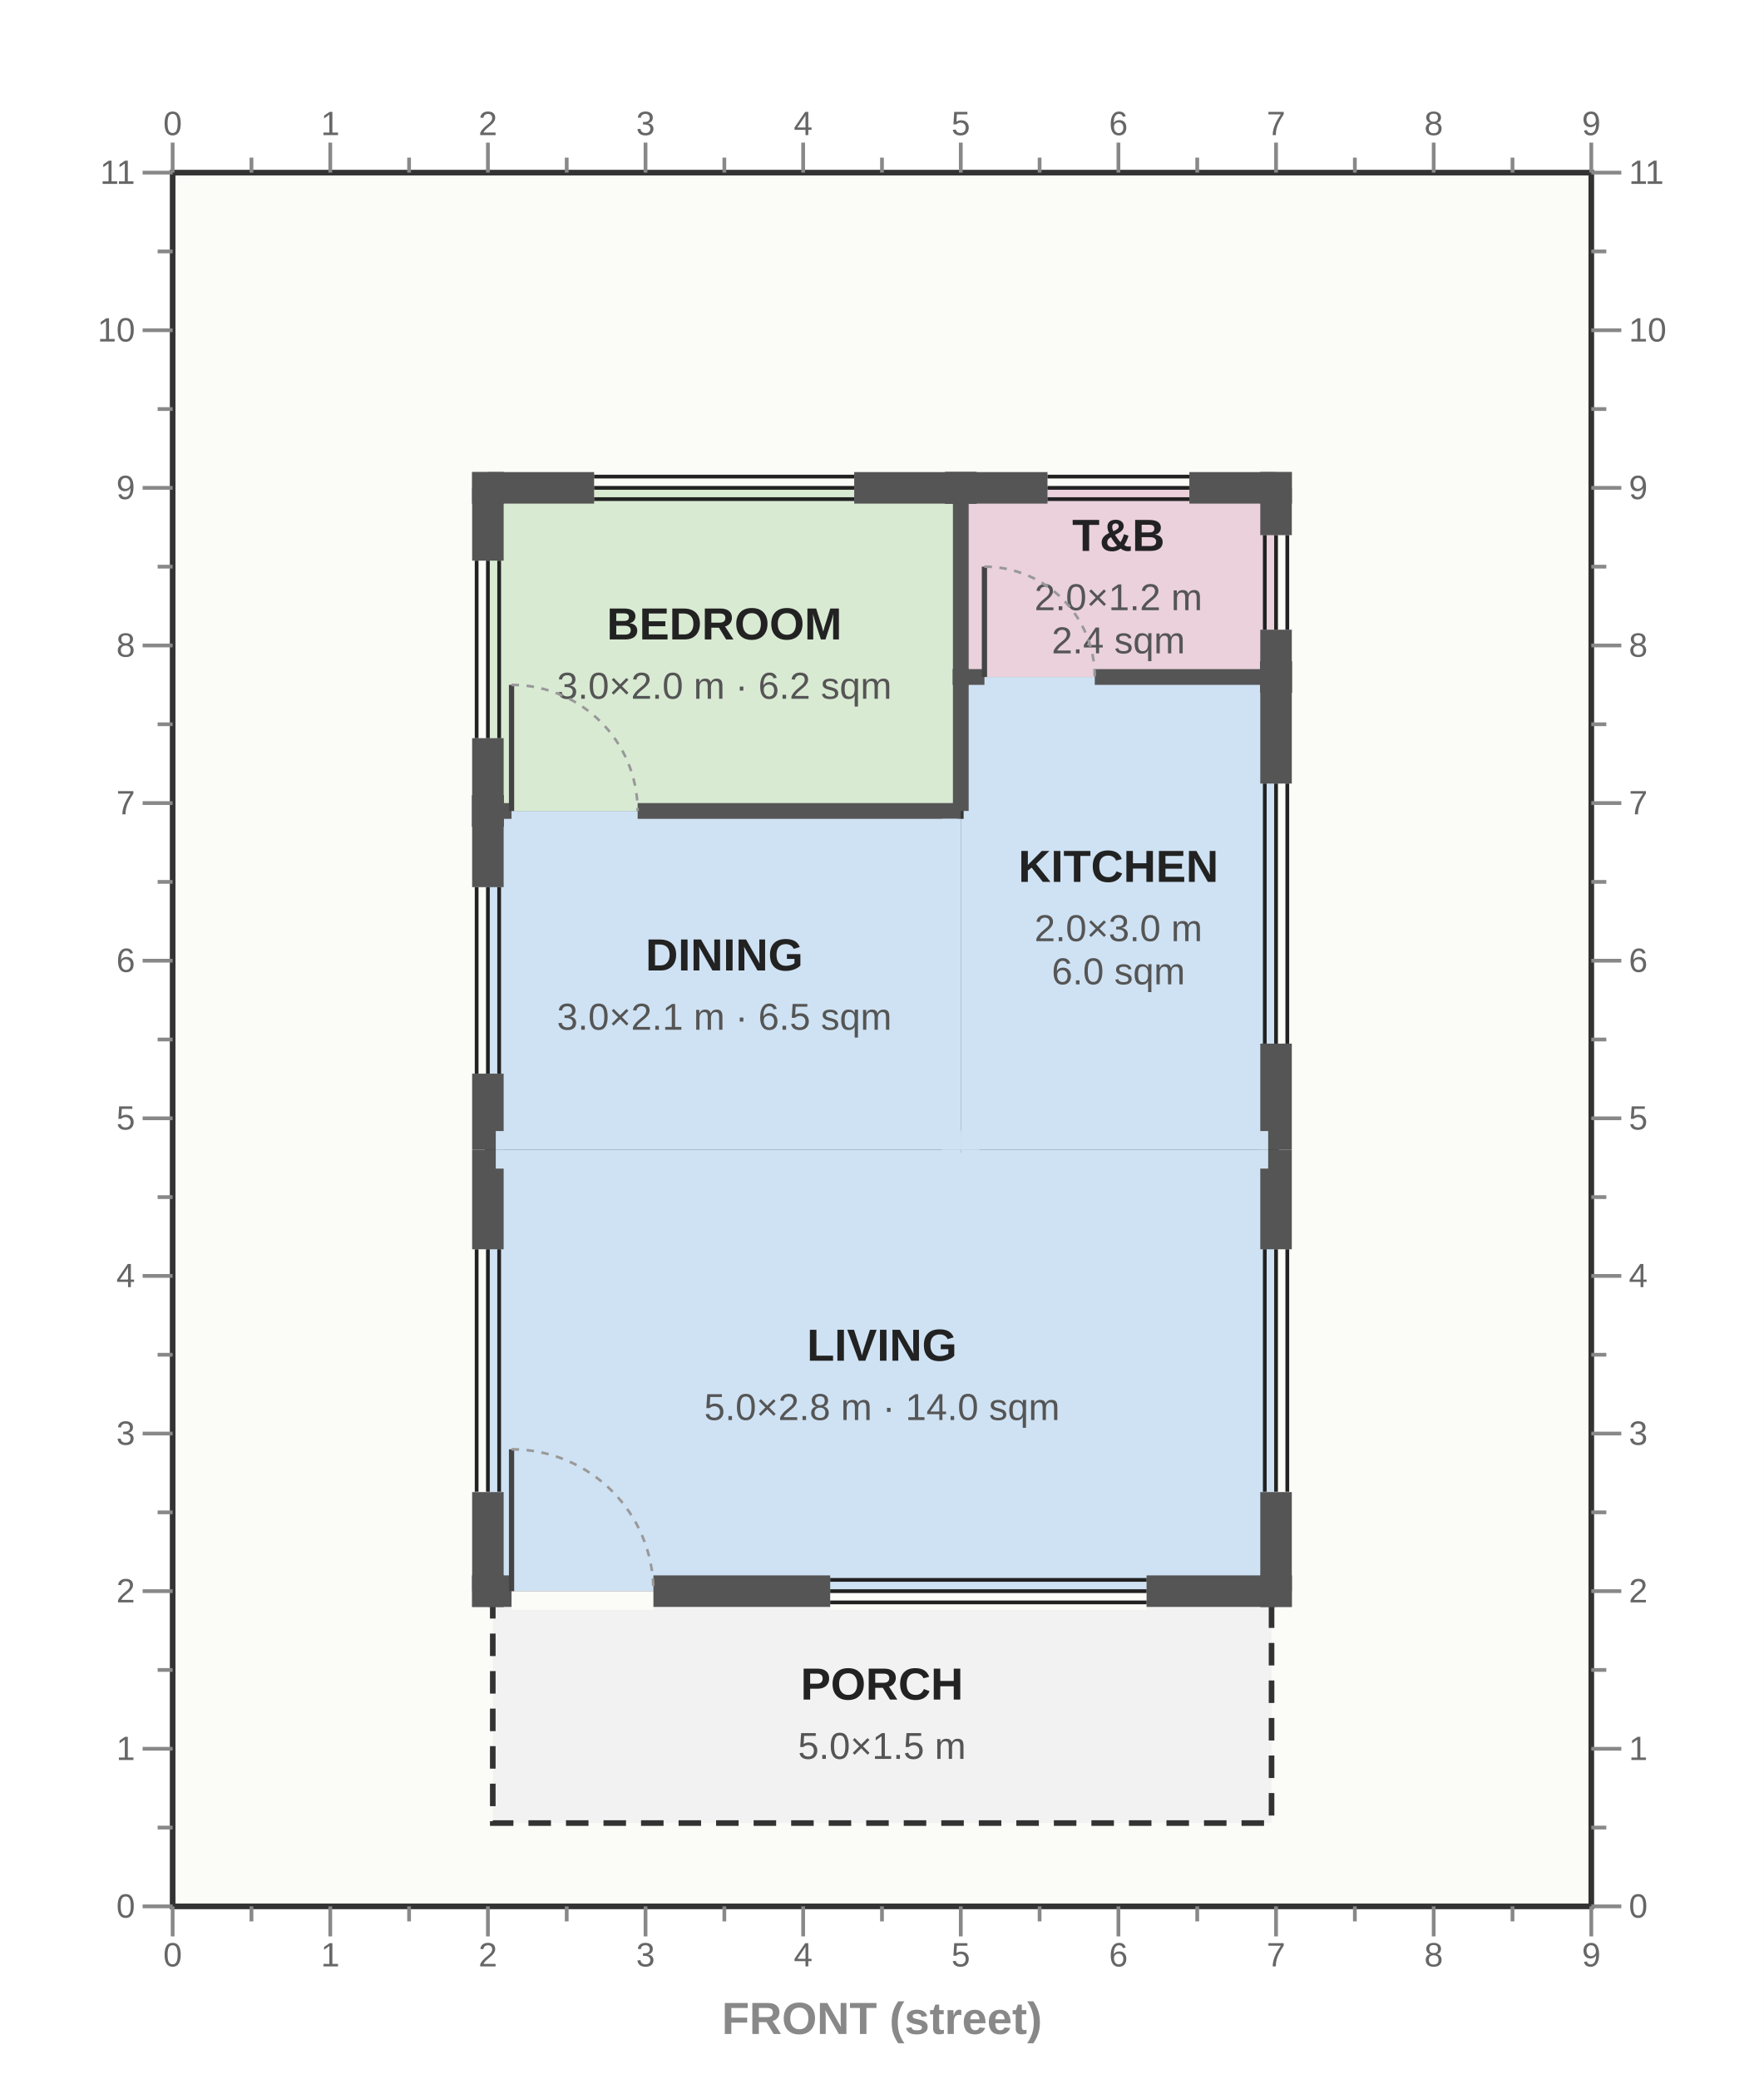
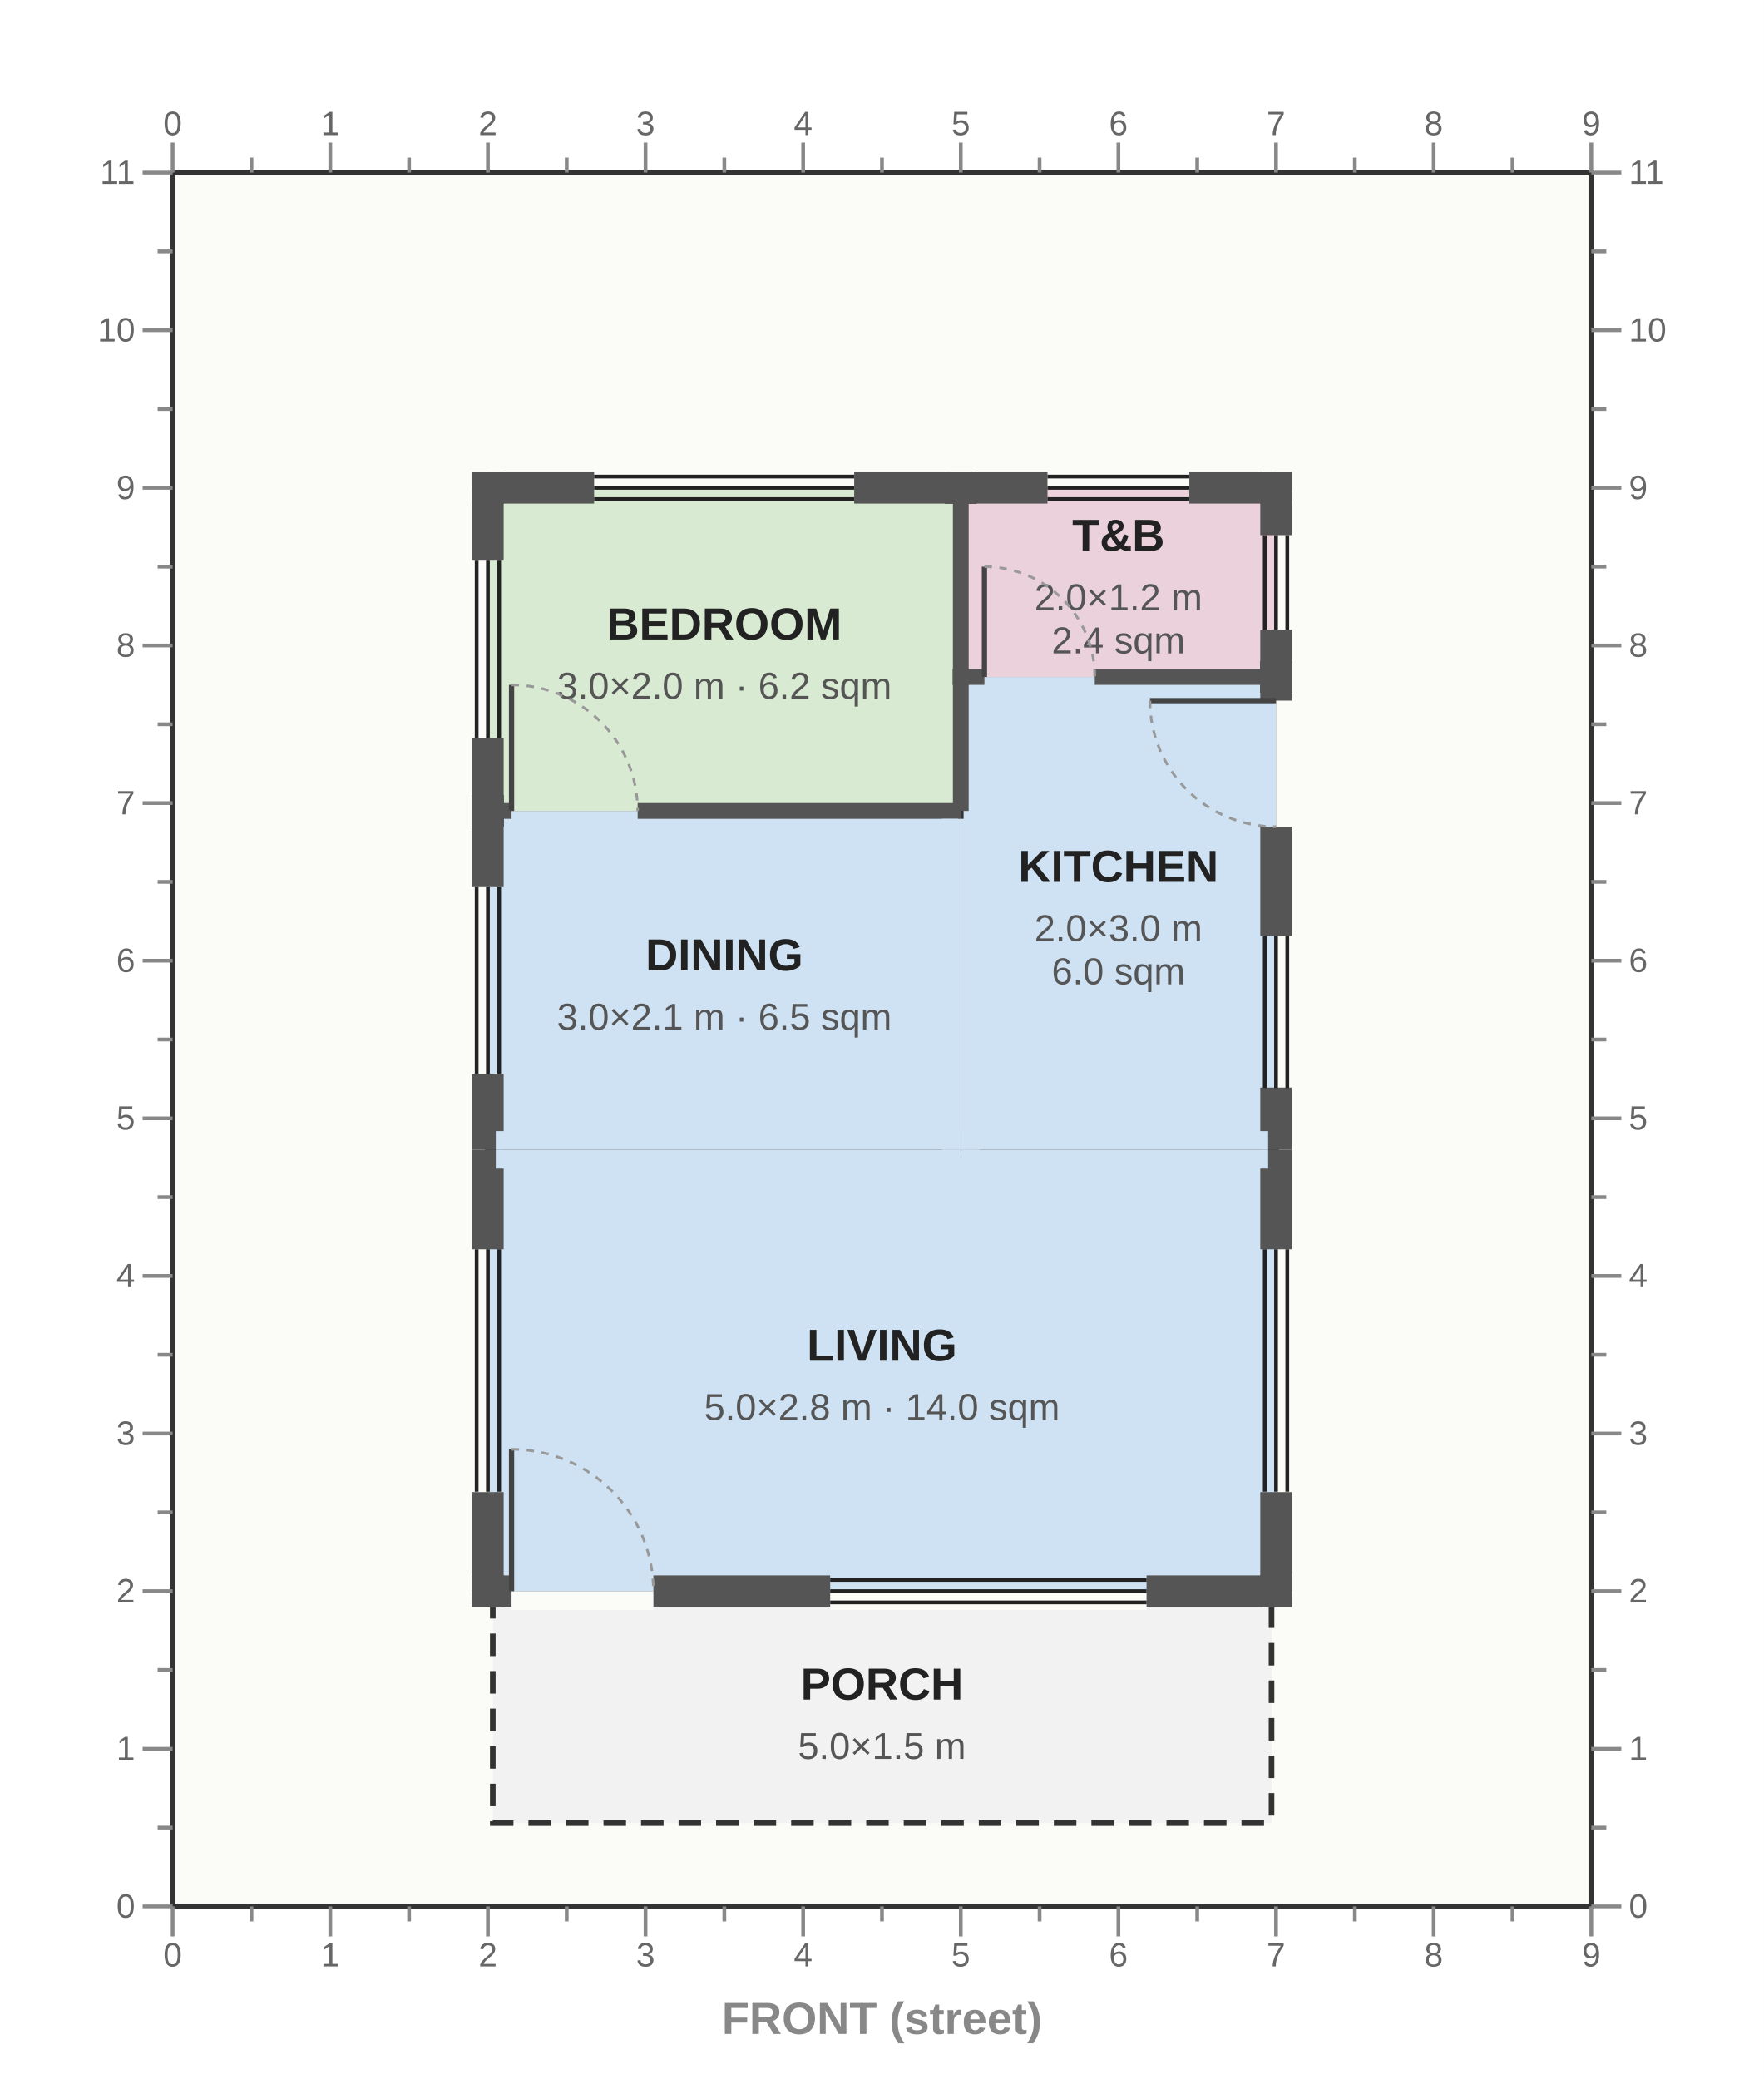
<svg xmlns="http://www.w3.org/2000/svg" width="470" height="554" viewBox="0 0 470 554">
  <rect x="0" y="0" width="470" height="554" fill="white" />
  <rect x="46.0" y="46.0" width="378.0" height="462.0" fill="#fbfbf7" stroke="#333" stroke-width="1.5" />
  <line x1="46.0" y1="46.0" x2="46.0" y2="38.0" stroke="#888" stroke-width="1" />
  <line x1="46.0" y1="508.0" x2="46.0" y2="516.0" stroke="#888" stroke-width="1" />
  <text x="46.0" y="36.0" text-anchor="middle" font-family="Arial" font-size="9" fill="#666">0</text>
  <text x="46.0" y="524.0" text-anchor="middle" font-family="Arial" font-size="9" fill="#666">0</text>
  <line x1="67.0" y1="46.0" x2="67.0" y2="42.0" stroke="#888" stroke-width="1" />
  <line x1="67.0" y1="508.0" x2="67.0" y2="512.0" stroke="#888" stroke-width="1" />
  <line x1="88.0" y1="46.0" x2="88.0" y2="38.0" stroke="#888" stroke-width="1" />
  <line x1="88.0" y1="508.0" x2="88.0" y2="516.0" stroke="#888" stroke-width="1" />
  <text x="88.0" y="36.0" text-anchor="middle" font-family="Arial" font-size="9" fill="#666">1</text>
  <text x="88.0" y="524.0" text-anchor="middle" font-family="Arial" font-size="9" fill="#666">1</text>
  <line x1="109.0" y1="46.0" x2="109.0" y2="42.0" stroke="#888" stroke-width="1" />
  <line x1="109.0" y1="508.0" x2="109.0" y2="512.0" stroke="#888" stroke-width="1" />
  <line x1="130.0" y1="46.0" x2="130.0" y2="38.0" stroke="#888" stroke-width="1" />
  <line x1="130.0" y1="508.0" x2="130.0" y2="516.0" stroke="#888" stroke-width="1" />
  <text x="130.0" y="36.0" text-anchor="middle" font-family="Arial" font-size="9" fill="#666">2</text>
  <text x="130.0" y="524.0" text-anchor="middle" font-family="Arial" font-size="9" fill="#666">2</text>
  <line x1="151.0" y1="46.0" x2="151.0" y2="42.0" stroke="#888" stroke-width="1" />
  <line x1="151.0" y1="508.0" x2="151.0" y2="512.0" stroke="#888" stroke-width="1" />
  <line x1="172.0" y1="46.0" x2="172.0" y2="38.0" stroke="#888" stroke-width="1" />
  <line x1="172.0" y1="508.0" x2="172.0" y2="516.0" stroke="#888" stroke-width="1" />
  <text x="172.0" y="36.0" text-anchor="middle" font-family="Arial" font-size="9" fill="#666">3</text>
  <text x="172.0" y="524.0" text-anchor="middle" font-family="Arial" font-size="9" fill="#666">3</text>
  <line x1="193.0" y1="46.0" x2="193.0" y2="42.0" stroke="#888" stroke-width="1" />
  <line x1="193.0" y1="508.0" x2="193.0" y2="512.0" stroke="#888" stroke-width="1" />
  <line x1="214.0" y1="46.0" x2="214.0" y2="38.0" stroke="#888" stroke-width="1" />
  <line x1="214.0" y1="508.0" x2="214.0" y2="516.0" stroke="#888" stroke-width="1" />
  <text x="214.0" y="36.0" text-anchor="middle" font-family="Arial" font-size="9" fill="#666">4</text>
  <text x="214.0" y="524.0" text-anchor="middle" font-family="Arial" font-size="9" fill="#666">4</text>
  <line x1="235.0" y1="46.0" x2="235.0" y2="42.0" stroke="#888" stroke-width="1" />
  <line x1="235.0" y1="508.0" x2="235.0" y2="512.0" stroke="#888" stroke-width="1" />
  <line x1="256.0" y1="46.0" x2="256.0" y2="38.0" stroke="#888" stroke-width="1" />
  <line x1="256.0" y1="508.0" x2="256.0" y2="516.0" stroke="#888" stroke-width="1" />
  <text x="256.0" y="36.0" text-anchor="middle" font-family="Arial" font-size="9" fill="#666">5</text>
  <text x="256.0" y="524.0" text-anchor="middle" font-family="Arial" font-size="9" fill="#666">5</text>
  <line x1="277.0" y1="46.0" x2="277.0" y2="42.0" stroke="#888" stroke-width="1" />
  <line x1="277.0" y1="508.0" x2="277.0" y2="512.0" stroke="#888" stroke-width="1" />
  <line x1="298.0" y1="46.0" x2="298.0" y2="38.0" stroke="#888" stroke-width="1" />
  <line x1="298.0" y1="508.0" x2="298.0" y2="516.0" stroke="#888" stroke-width="1" />
  <text x="298.0" y="36.0" text-anchor="middle" font-family="Arial" font-size="9" fill="#666">6</text>
  <text x="298.0" y="524.0" text-anchor="middle" font-family="Arial" font-size="9" fill="#666">6</text>
  <line x1="319.0" y1="46.0" x2="319.0" y2="42.0" stroke="#888" stroke-width="1" />
  <line x1="319.0" y1="508.0" x2="319.0" y2="512.0" stroke="#888" stroke-width="1" />
  <line x1="340.0" y1="46.0" x2="340.0" y2="38.0" stroke="#888" stroke-width="1" />
  <line x1="340.0" y1="508.0" x2="340.0" y2="516.0" stroke="#888" stroke-width="1" />
  <text x="340.0" y="36.0" text-anchor="middle" font-family="Arial" font-size="9" fill="#666">7</text>
  <text x="340.0" y="524.0" text-anchor="middle" font-family="Arial" font-size="9" fill="#666">7</text>
  <line x1="361.0" y1="46.0" x2="361.0" y2="42.0" stroke="#888" stroke-width="1" />
  <line x1="361.0" y1="508.0" x2="361.0" y2="512.0" stroke="#888" stroke-width="1" />
  <line x1="382.0" y1="46.0" x2="382.0" y2="38.0" stroke="#888" stroke-width="1" />
  <line x1="382.0" y1="508.0" x2="382.0" y2="516.0" stroke="#888" stroke-width="1" />
  <text x="382.0" y="36.0" text-anchor="middle" font-family="Arial" font-size="9" fill="#666">8</text>
  <text x="382.0" y="524.0" text-anchor="middle" font-family="Arial" font-size="9" fill="#666">8</text>
  <line x1="403.0" y1="46.0" x2="403.0" y2="42.0" stroke="#888" stroke-width="1" />
  <line x1="403.0" y1="508.0" x2="403.0" y2="512.0" stroke="#888" stroke-width="1" />
  <line x1="424.0" y1="46.0" x2="424.0" y2="38.0" stroke="#888" stroke-width="1" />
  <line x1="424.0" y1="508.0" x2="424.0" y2="516.0" stroke="#888" stroke-width="1" />
  <text x="424.0" y="36.0" text-anchor="middle" font-family="Arial" font-size="9" fill="#666">9</text>
  <text x="424.0" y="524.0" text-anchor="middle" font-family="Arial" font-size="9" fill="#666">9</text>
  <line x1="46.0" y1="508.0" x2="38.0" y2="508.0" stroke="#888" stroke-width="1" />
  <line x1="424.0" y1="508.0" x2="432.0" y2="508.0" stroke="#888" stroke-width="1" />
  <text x="36.0" y="511.0" text-anchor="end" font-family="Arial" font-size="9" fill="#666">0</text>
  <text x="434.0" y="511.0" text-anchor="start" font-family="Arial" font-size="9" fill="#666">0</text>
  <line x1="46.0" y1="487.0" x2="42.0" y2="487.0" stroke="#888" stroke-width="1" />
  <line x1="424.0" y1="487.0" x2="428.0" y2="487.0" stroke="#888" stroke-width="1" />
  <line x1="46.0" y1="466.0" x2="38.0" y2="466.0" stroke="#888" stroke-width="1" />
  <line x1="424.0" y1="466.0" x2="432.0" y2="466.0" stroke="#888" stroke-width="1" />
  <text x="36.0" y="469.0" text-anchor="end" font-family="Arial" font-size="9" fill="#666">1</text>
  <text x="434.0" y="469.0" text-anchor="start" font-family="Arial" font-size="9" fill="#666">1</text>
  <line x1="46.0" y1="445.0" x2="42.0" y2="445.0" stroke="#888" stroke-width="1" />
  <line x1="424.0" y1="445.0" x2="428.0" y2="445.0" stroke="#888" stroke-width="1" />
  <line x1="46.0" y1="424.0" x2="38.0" y2="424.0" stroke="#888" stroke-width="1" />
  <line x1="424.0" y1="424.0" x2="432.0" y2="424.0" stroke="#888" stroke-width="1" />
  <text x="36.0" y="427.0" text-anchor="end" font-family="Arial" font-size="9" fill="#666">2</text>
  <text x="434.0" y="427.0" text-anchor="start" font-family="Arial" font-size="9" fill="#666">2</text>
  <line x1="46.0" y1="403.0" x2="42.0" y2="403.0" stroke="#888" stroke-width="1" />
  <line x1="424.0" y1="403.0" x2="428.0" y2="403.0" stroke="#888" stroke-width="1" />
  <line x1="46.0" y1="382.0" x2="38.0" y2="382.0" stroke="#888" stroke-width="1" />
  <line x1="424.0" y1="382.0" x2="432.0" y2="382.0" stroke="#888" stroke-width="1" />
  <text x="36.0" y="385.0" text-anchor="end" font-family="Arial" font-size="9" fill="#666">3</text>
  <text x="434.0" y="385.0" text-anchor="start" font-family="Arial" font-size="9" fill="#666">3</text>
  <line x1="46.0" y1="361.0" x2="42.0" y2="361.0" stroke="#888" stroke-width="1" />
  <line x1="424.0" y1="361.0" x2="428.0" y2="361.0" stroke="#888" stroke-width="1" />
  <line x1="46.0" y1="340.0" x2="38.0" y2="340.0" stroke="#888" stroke-width="1" />
  <line x1="424.0" y1="340.0" x2="432.0" y2="340.0" stroke="#888" stroke-width="1" />
  <text x="36.0" y="343.0" text-anchor="end" font-family="Arial" font-size="9" fill="#666">4</text>
  <text x="434.0" y="343.0" text-anchor="start" font-family="Arial" font-size="9" fill="#666">4</text>
  <line x1="46.0" y1="319.0" x2="42.0" y2="319.0" stroke="#888" stroke-width="1" />
  <line x1="424.0" y1="319.0" x2="428.0" y2="319.0" stroke="#888" stroke-width="1" />
  <line x1="46.0" y1="298.0" x2="38.0" y2="298.0" stroke="#888" stroke-width="1" />
  <line x1="424.0" y1="298.0" x2="432.0" y2="298.0" stroke="#888" stroke-width="1" />
  <text x="36.0" y="301.0" text-anchor="end" font-family="Arial" font-size="9" fill="#666">5</text>
  <text x="434.0" y="301.0" text-anchor="start" font-family="Arial" font-size="9" fill="#666">5</text>
  <line x1="46.0" y1="277.0" x2="42.0" y2="277.0" stroke="#888" stroke-width="1" />
  <line x1="424.0" y1="277.0" x2="428.0" y2="277.0" stroke="#888" stroke-width="1" />
  <line x1="46.0" y1="256.0" x2="38.0" y2="256.0" stroke="#888" stroke-width="1" />
  <line x1="424.0" y1="256.0" x2="432.0" y2="256.0" stroke="#888" stroke-width="1" />
  <text x="36.0" y="259.0" text-anchor="end" font-family="Arial" font-size="9" fill="#666">6</text>
  <text x="434.0" y="259.0" text-anchor="start" font-family="Arial" font-size="9" fill="#666">6</text>
  <line x1="46.0" y1="235.0" x2="42.0" y2="235.0" stroke="#888" stroke-width="1" />
  <line x1="424.0" y1="235.0" x2="428.0" y2="235.0" stroke="#888" stroke-width="1" />
  <line x1="46.0" y1="214.0" x2="38.0" y2="214.0" stroke="#888" stroke-width="1" />
  <line x1="424.0" y1="214.0" x2="432.0" y2="214.0" stroke="#888" stroke-width="1" />
  <text x="36.0" y="217.0" text-anchor="end" font-family="Arial" font-size="9" fill="#666">7</text>
  <text x="434.0" y="217.0" text-anchor="start" font-family="Arial" font-size="9" fill="#666">7</text>
  <line x1="46.0" y1="193.0" x2="42.0" y2="193.0" stroke="#888" stroke-width="1" />
  <line x1="424.0" y1="193.0" x2="428.0" y2="193.0" stroke="#888" stroke-width="1" />
  <line x1="46.0" y1="172.0" x2="38.0" y2="172.0" stroke="#888" stroke-width="1" />
  <line x1="424.0" y1="172.0" x2="432.0" y2="172.0" stroke="#888" stroke-width="1" />
  <text x="36.0" y="175.0" text-anchor="end" font-family="Arial" font-size="9" fill="#666">8</text>
  <text x="434.0" y="175.0" text-anchor="start" font-family="Arial" font-size="9" fill="#666">8</text>
  <line x1="46.0" y1="151.0" x2="42.0" y2="151.0" stroke="#888" stroke-width="1" />
  <line x1="424.0" y1="151.0" x2="428.0" y2="151.0" stroke="#888" stroke-width="1" />
  <line x1="46.0" y1="130.0" x2="38.0" y2="130.0" stroke="#888" stroke-width="1" />
  <line x1="424.0" y1="130.0" x2="432.0" y2="130.0" stroke="#888" stroke-width="1" />
  <text x="36.0" y="133.0" text-anchor="end" font-family="Arial" font-size="9" fill="#666">9</text>
  <text x="434.0" y="133.0" text-anchor="start" font-family="Arial" font-size="9" fill="#666">9</text>
  <line x1="46.0" y1="109.0" x2="42.0" y2="109.0" stroke="#888" stroke-width="1" />
  <line x1="424.0" y1="109.0" x2="428.0" y2="109.0" stroke="#888" stroke-width="1" />
  <line x1="46.0" y1="88.0" x2="38.0" y2="88.0" stroke="#888" stroke-width="1" />
  <line x1="424.0" y1="88.0" x2="432.0" y2="88.0" stroke="#888" stroke-width="1" />
  <text x="36.0" y="91.0" text-anchor="end" font-family="Arial" font-size="9" fill="#666">10</text>
  <text x="434.0" y="91.0" text-anchor="start" font-family="Arial" font-size="9" fill="#666">10</text>
  <line x1="46.0" y1="67.0" x2="42.0" y2="67.0" stroke="#888" stroke-width="1" />
  <line x1="424.0" y1="67.0" x2="428.0" y2="67.0" stroke="#888" stroke-width="1" />
  <line x1="46.0" y1="46.0" x2="38.0" y2="46.0" stroke="#888" stroke-width="1" />
  <line x1="424.0" y1="46.0" x2="432.0" y2="46.0" stroke="#888" stroke-width="1" />
  <text x="36.0" y="49.0" text-anchor="end" font-family="Arial" font-size="9" fill="#666">11</text>
  <text x="434.0" y="49.0" text-anchor="start" font-family="Arial" font-size="9" fill="#666">11</text>
  <rect x="130.0" y="130.0" width="210.0" height="294.0" fill="none" stroke="#9aa" stroke-width="1" stroke-dasharray="3 3" />
  <rect x="131.3" y="425.3" width="207.5" height="60.5" fill="#f2f2f2" stroke="#333" stroke-width="1.5" stroke-dasharray="6 4" />
  <text x="235.0" y="452.9" text-anchor="middle" font-family="Arial" font-size="12" font-weight="bold" fill="#222">PORCH</text>
  <text x="235.0" y="468.7" text-anchor="middle" font-family="Arial" font-size="10" fill="#555">5.0×1.5 m</text>
  <rect x="130.0" y="130.0" width="126.0" height="86.1" fill="#d9ead3" stroke="#333" stroke-width="1.5" />
  <text x="193.0" y="170.4" text-anchor="middle" font-family="Arial" font-size="12" font-weight="bold" fill="#222">BEDROOM</text>
  <text x="193.0" y="186.2" text-anchor="middle" font-family="Arial" font-size="10" fill="#555">3.0×2.0 m · 6.2 sqm</text>
  <rect x="256.0" y="130.0" width="84.0" height="50.4" fill="#ead1dc" stroke="#333" stroke-width="1.5" />
  <text x="298.0" y="146.8" text-anchor="middle" font-family="Arial" font-size="12" font-weight="bold" fill="#222">T&amp;B</text>
  <text x="298.0" y="162.6" text-anchor="middle" font-family="Arial" font-size="10" fill="#555">2.0×1.2 m</text>
  <text x="298.0" y="174.1" text-anchor="middle" font-family="Arial" font-size="10" fill="#555">2.4 sqm</text>
  <rect x="130.0" y="306.4" width="210.0" height="117.6" fill="#cfe2f3" stroke="#333" stroke-width="1.5" />
  <text x="235.0" y="362.6" text-anchor="middle" font-family="Arial" font-size="12" font-weight="bold" fill="#222">LIVING</text>
  <text x="235.0" y="378.4" text-anchor="middle" font-family="Arial" font-size="10" fill="#555">5.0×2.8 m · 14.0 sqm</text>
  <rect x="130.0" y="216.1" width="126.0" height="90.3" fill="#cfe2f3" stroke="#333" stroke-width="1.5" />
  <text x="193.0" y="258.6" text-anchor="middle" font-family="Arial" font-size="12" font-weight="bold" fill="#222">DINING</text>
  <text x="193.0" y="274.4" text-anchor="middle" font-family="Arial" font-size="10" fill="#555">3.0×2.1 m · 6.5 sqm</text>
  <rect x="256.0" y="180.4" width="84.0" height="126.0" fill="#cfe2f3" stroke="#333" stroke-width="1.5" />
  <text x="298.0" y="235.0" text-anchor="middle" font-family="Arial" font-size="12" font-weight="bold" fill="#222">KITCHEN</text>
  <text x="298.0" y="250.8" text-anchor="middle" font-family="Arial" font-size="10" fill="#555">2.0×3.0 m</text>
  <text x="298.0" y="262.3" text-anchor="middle" font-family="Arial" font-size="10" fill="#555">6.0 sqm</text>
  <text x="235.0" y="542.0" text-anchor="middle" font-family="Arial" font-size="12" font-weight="bold" fill="#888">FRONT (street)</text>
  <rect x="253.90" y="130.00" width="4.20" height="50.40" fill="#555" stroke="none" />
  <rect x="130.00" y="214.00" width="126.00" height="4.20" fill="#555" stroke="none" />
  <rect x="253.90" y="180.40" width="4.20" height="35.70" fill="#555" stroke="none" />
  <rect x="256.00" y="178.30" width="84.00" height="4.20" fill="#555" stroke="none" />
  <rect x="130.00" y="125.80" width="126.00" height="8.40" fill="#555" stroke="none" />
  <rect x="125.80" y="130.00" width="8.40" height="86.10" fill="#555" stroke="none" />
  <rect x="256.00" y="125.80" width="84.00" height="8.40" fill="#555" stroke="none" />
  <rect x="335.80" y="130.00" width="8.40" height="50.40" fill="#555" stroke="none" />
  <rect x="130.00" y="419.80" width="210.00" height="8.40" fill="#555" stroke="none" />
  <rect x="335.80" y="306.40" width="8.40" height="117.60" fill="#555" stroke="none" />
  <rect x="125.80" y="306.40" width="8.40" height="117.60" fill="#555" stroke="none" />
  <rect x="125.80" y="216.10" width="8.40" height="90.30" fill="#555" stroke="none" />
  <rect x="335.80" y="180.40" width="8.40" height="126.00" fill="#555" stroke="none" />
  <rect x="253.90" y="178.30" width="4.20" height="4.20" fill="#555" stroke="none" />
  <rect x="251.80" y="125.80" width="8.40" height="8.40" fill="#555" stroke="none" />
  <rect x="125.80" y="211.90" width="8.40" height="8.40" fill="#555" stroke="none" />
  <rect x="253.90" y="178.30" width="4.20" height="4.20" fill="#555" stroke="none" />
  <rect x="253.90" y="178.30" width="4.20" height="4.20" fill="#555" stroke="none" />
  <rect x="335.80" y="176.20" width="8.40" height="8.40" fill="#555" stroke="none" />
  <rect x="125.80" y="125.80" width="8.40" height="8.40" fill="#555" stroke="none" />
  <rect x="251.80" y="125.80" width="8.40" height="8.40" fill="#555" stroke="none" />
  <rect x="125.80" y="211.90" width="8.40" height="8.40" fill="#555" stroke="none" />
  <rect x="125.80" y="125.80" width="8.40" height="8.40" fill="#555" stroke="none" />
  <rect x="251.80" y="125.80" width="8.40" height="8.40" fill="#555" stroke="none" />
  <rect x="335.80" y="125.80" width="8.40" height="8.40" fill="#555" stroke="none" />
  <rect x="335.80" y="176.20" width="8.40" height="8.40" fill="#555" stroke="none" />
  <rect x="335.80" y="125.80" width="8.40" height="8.40" fill="#555" stroke="none" />
  <rect x="125.80" y="419.80" width="8.40" height="8.40" fill="#555" stroke="none" />
  <rect x="335.80" y="419.80" width="8.40" height="8.40" fill="#555" stroke="none" />
  <rect x="335.80" y="419.80" width="8.40" height="8.40" fill="#555" stroke="none" />
  <rect x="125.80" y="419.80" width="8.40" height="8.40" fill="#555" stroke="none" />
  <rect x="125.80" y="211.90" width="8.40" height="8.40" fill="#555" stroke="none" />
  <rect x="335.80" y="176.20" width="8.40" height="8.40" fill="#555" stroke="none" />
  <rect x="132.1" y="306.4" width="123.9" height="5.0" fill="#cfe2f3" stroke="none" />
  <rect x="132.1" y="301.4" width="123.9" height="5.0" fill="#cfe2f3" stroke="none" />
  <rect x="256.0" y="306.4" width="81.9" height="5.0" fill="#cfe2f3" stroke="none" />
  <rect x="256.0" y="301.4" width="81.9" height="5.0" fill="#cfe2f3" stroke="none" />
  <rect x="251.0" y="218.2" width="5.0" height="88.2" fill="#cfe2f3" stroke="none" />
  <rect x="256.0" y="218.2" width="5.0" height="88.2" fill="#cfe2f3" stroke="none" />
  <rect x="136.3" y="216.1" width="33.6" height="5.0" fill="#cfe2f3" stroke="none" />
  <rect x="136.3" y="211.1" width="33.6" height="5.0" fill="#d9ead3" stroke="none" />
  <line x1="136.3" y1="216.1" x2="136.3" y2="182.5" stroke="#444" stroke-width="1.4" />
  <path d="M 136.3 182.5 A 33.6 33.6 0 0 1 169.9 216.1" fill="none" stroke="#999" stroke-width="0.7" stroke-dasharray="2 2" />
  <rect x="262.3" y="175.4" width="29.4" height="5.0" fill="#ead1dc" stroke="none" />
  <rect x="262.3" y="180.4" width="29.4" height="5.0" fill="#cfe2f3" stroke="none" />
  <line x1="262.3" y1="180.4" x2="262.3" y2="151.0" stroke="#444" stroke-width="1.4" />
  <path d="M 262.3 151.0 A 29.4 29.4 0 0 1 291.7 180.4" fill="none" stroke="#999" stroke-width="0.7" stroke-dasharray="2 2" />
  <rect x="136.3" y="419.0" width="37.8" height="5.0" fill="#cfe2f3" stroke="none" />
  <rect x="136.3" y="424.0" width="37.8" height="5.0" fill="#fbfbf7" stroke="none" />
  <line x1="136.3" y1="424.0" x2="136.3" y2="386.2" stroke="#444" stroke-width="1.4" />
  <path d="M 136.3 386.2 A 37.8 37.8 0 0 1 174.1 424.0" fill="none" stroke="#999" stroke-width="0.7" stroke-dasharray="2 2" />
+   <rect x="335.0" y="186.7" width="5.0" height="33.6" fill="#cfe2f3" stroke="none" />
+   <rect x="340.0" y="186.7" width="5.0" height="33.6" fill="#fbfbf7" stroke="none" />
+   <line x1="340.0" y1="186.7" x2="306.4" y2="186.7" stroke="#444" stroke-width="1.4" />
+   <path d="M 306.4 186.7 A 33.6 33.6 0 0 0 340.0 220.3" fill="none" stroke="#999" stroke-width="0.7" stroke-dasharray="2 2" />
  <rect x="158.3" y="130.0" width="69.3" height="5.0" fill="#d9ead3" stroke="none" />
  <rect x="158.3" y="125.0" width="69.3" height="5.0" fill="#fbfbf7" stroke="none" />
  <line x1="158.3" y1="127.0" x2="227.6" y2="127.0" stroke="#222" stroke-width="1.0" />
  <line x1="158.3" y1="130.0" x2="227.6" y2="130.0" stroke="#222" stroke-width="1.0" />
  <line x1="158.3" y1="133.0" x2="227.6" y2="133.0" stroke="#222" stroke-width="1.0" />
  <rect x="130.0" y="149.4" width="5.0" height="47.3" fill="#d9ead3" stroke="none" />
  <rect x="125.0" y="149.4" width="5.0" height="47.3" fill="#fbfbf7" stroke="none" />
  <line x1="127.0" y1="196.7" x2="127.0" y2="149.4" stroke="#222" stroke-width="1.0" />
  <line x1="130.0" y1="196.7" x2="130.0" y2="149.4" stroke="#222" stroke-width="1.0" />
  <line x1="133.0" y1="196.7" x2="133.0" y2="149.4" stroke="#222" stroke-width="1.0" />
  <rect x="279.1" y="130.0" width="37.8" height="5.0" fill="#ead1dc" stroke="none" />
  <rect x="279.1" y="125.0" width="37.8" height="5.0" fill="#fbfbf7" stroke="none" />
  <line x1="279.1" y1="127.0" x2="316.9" y2="127.0" stroke="#222" stroke-width="1.0" />
  <line x1="279.1" y1="130.0" x2="316.9" y2="130.0" stroke="#222" stroke-width="1.0" />
  <line x1="279.1" y1="133.0" x2="316.9" y2="133.0" stroke="#222" stroke-width="1.0" />
  <rect x="335.0" y="142.6" width="5.0" height="25.2" fill="#ead1dc" stroke="none" />
  <rect x="340.0" y="142.6" width="5.0" height="25.2" fill="#fbfbf7" stroke="none" />
  <line x1="337.0" y1="167.8" x2="337.0" y2="142.6" stroke="#222" stroke-width="1.0" />
  <line x1="340.0" y1="167.8" x2="340.0" y2="142.6" stroke="#222" stroke-width="1.0" />
  <line x1="343.0" y1="167.8" x2="343.0" y2="142.6" stroke="#222" stroke-width="1.0" />
  <rect x="221.2" y="419.0" width="84.3" height="5.0" fill="#cfe2f3" stroke="none" />
  <rect x="221.2" y="424.0" width="84.3" height="5.0" fill="#fbfbf7" stroke="none" />
  <line x1="221.2" y1="421.0" x2="305.5" y2="421.0" stroke="#222" stroke-width="1.0" />
  <line x1="221.2" y1="424.0" x2="305.5" y2="424.0" stroke="#222" stroke-width="1.0" />
  <line x1="221.2" y1="427.0" x2="305.5" y2="427.0" stroke="#222" stroke-width="1.0" />
  <rect x="130.0" y="332.9" width="5.0" height="64.7" fill="#cfe2f3" stroke="none" />
  <rect x="125.0" y="332.9" width="5.0" height="64.7" fill="#fbfbf7" stroke="none" />
  <line x1="127.0" y1="397.5" x2="127.0" y2="332.9" stroke="#222" stroke-width="1.0" />
  <line x1="130.0" y1="397.5" x2="130.0" y2="332.9" stroke="#222" stroke-width="1.0" />
  <line x1="133.0" y1="397.5" x2="133.0" y2="332.9" stroke="#222" stroke-width="1.0" />
  <rect x="335.0" y="332.9" width="5.0" height="64.7" fill="#cfe2f3" stroke="none" />
  <rect x="340.0" y="332.9" width="5.0" height="64.7" fill="#fbfbf7" stroke="none" />
  <line x1="337.0" y1="397.5" x2="337.0" y2="332.9" stroke="#222" stroke-width="1.0" />
  <line x1="340.0" y1="397.5" x2="340.0" y2="332.9" stroke="#222" stroke-width="1.0" />
  <line x1="343.0" y1="397.5" x2="343.0" y2="332.9" stroke="#222" stroke-width="1.0" />
  <rect x="130.0" y="236.4" width="5.0" height="49.7" fill="#cfe2f3" stroke="none" />
  <rect x="125.0" y="236.4" width="5.0" height="49.7" fill="#fbfbf7" stroke="none" />
  <line x1="127.0" y1="286.1" x2="127.0" y2="236.4" stroke="#222" stroke-width="1.0" />
  <line x1="130.0" y1="286.1" x2="130.0" y2="236.4" stroke="#222" stroke-width="1.0" />
  <line x1="133.0" y1="286.1" x2="133.0" y2="236.4" stroke="#222" stroke-width="1.0" />
-   <rect x="335.0" y="208.8" width="5.0" height="69.3" fill="#cfe2f3" stroke="none" />
-   <rect x="340.0" y="208.8" width="5.0" height="69.3" fill="#fbfbf7" stroke="none" />
-   <line x1="337.0" y1="278.1" x2="337.0" y2="208.8" stroke="#222" stroke-width="1.0" />
-   <line x1="340.0" y1="278.1" x2="340.0" y2="208.8" stroke="#222" stroke-width="1.0" />
-   <line x1="343.0" y1="278.1" x2="343.0" y2="208.8" stroke="#222" stroke-width="1.0" />
+   <rect x="335.0" y="249.4" width="5.0" height="40.4" fill="#cfe2f3" stroke="none" />
+   <rect x="340.0" y="249.4" width="5.0" height="40.4" fill="#fbfbf7" stroke="none" />
+   <line x1="337.0" y1="289.9" x2="337.0" y2="249.4" stroke="#222" stroke-width="1.0" />
+   <line x1="340.0" y1="289.9" x2="340.0" y2="249.4" stroke="#222" stroke-width="1.0" />
+   <line x1="343.0" y1="289.9" x2="343.0" y2="249.4" stroke="#222" stroke-width="1.0" />
</svg>
